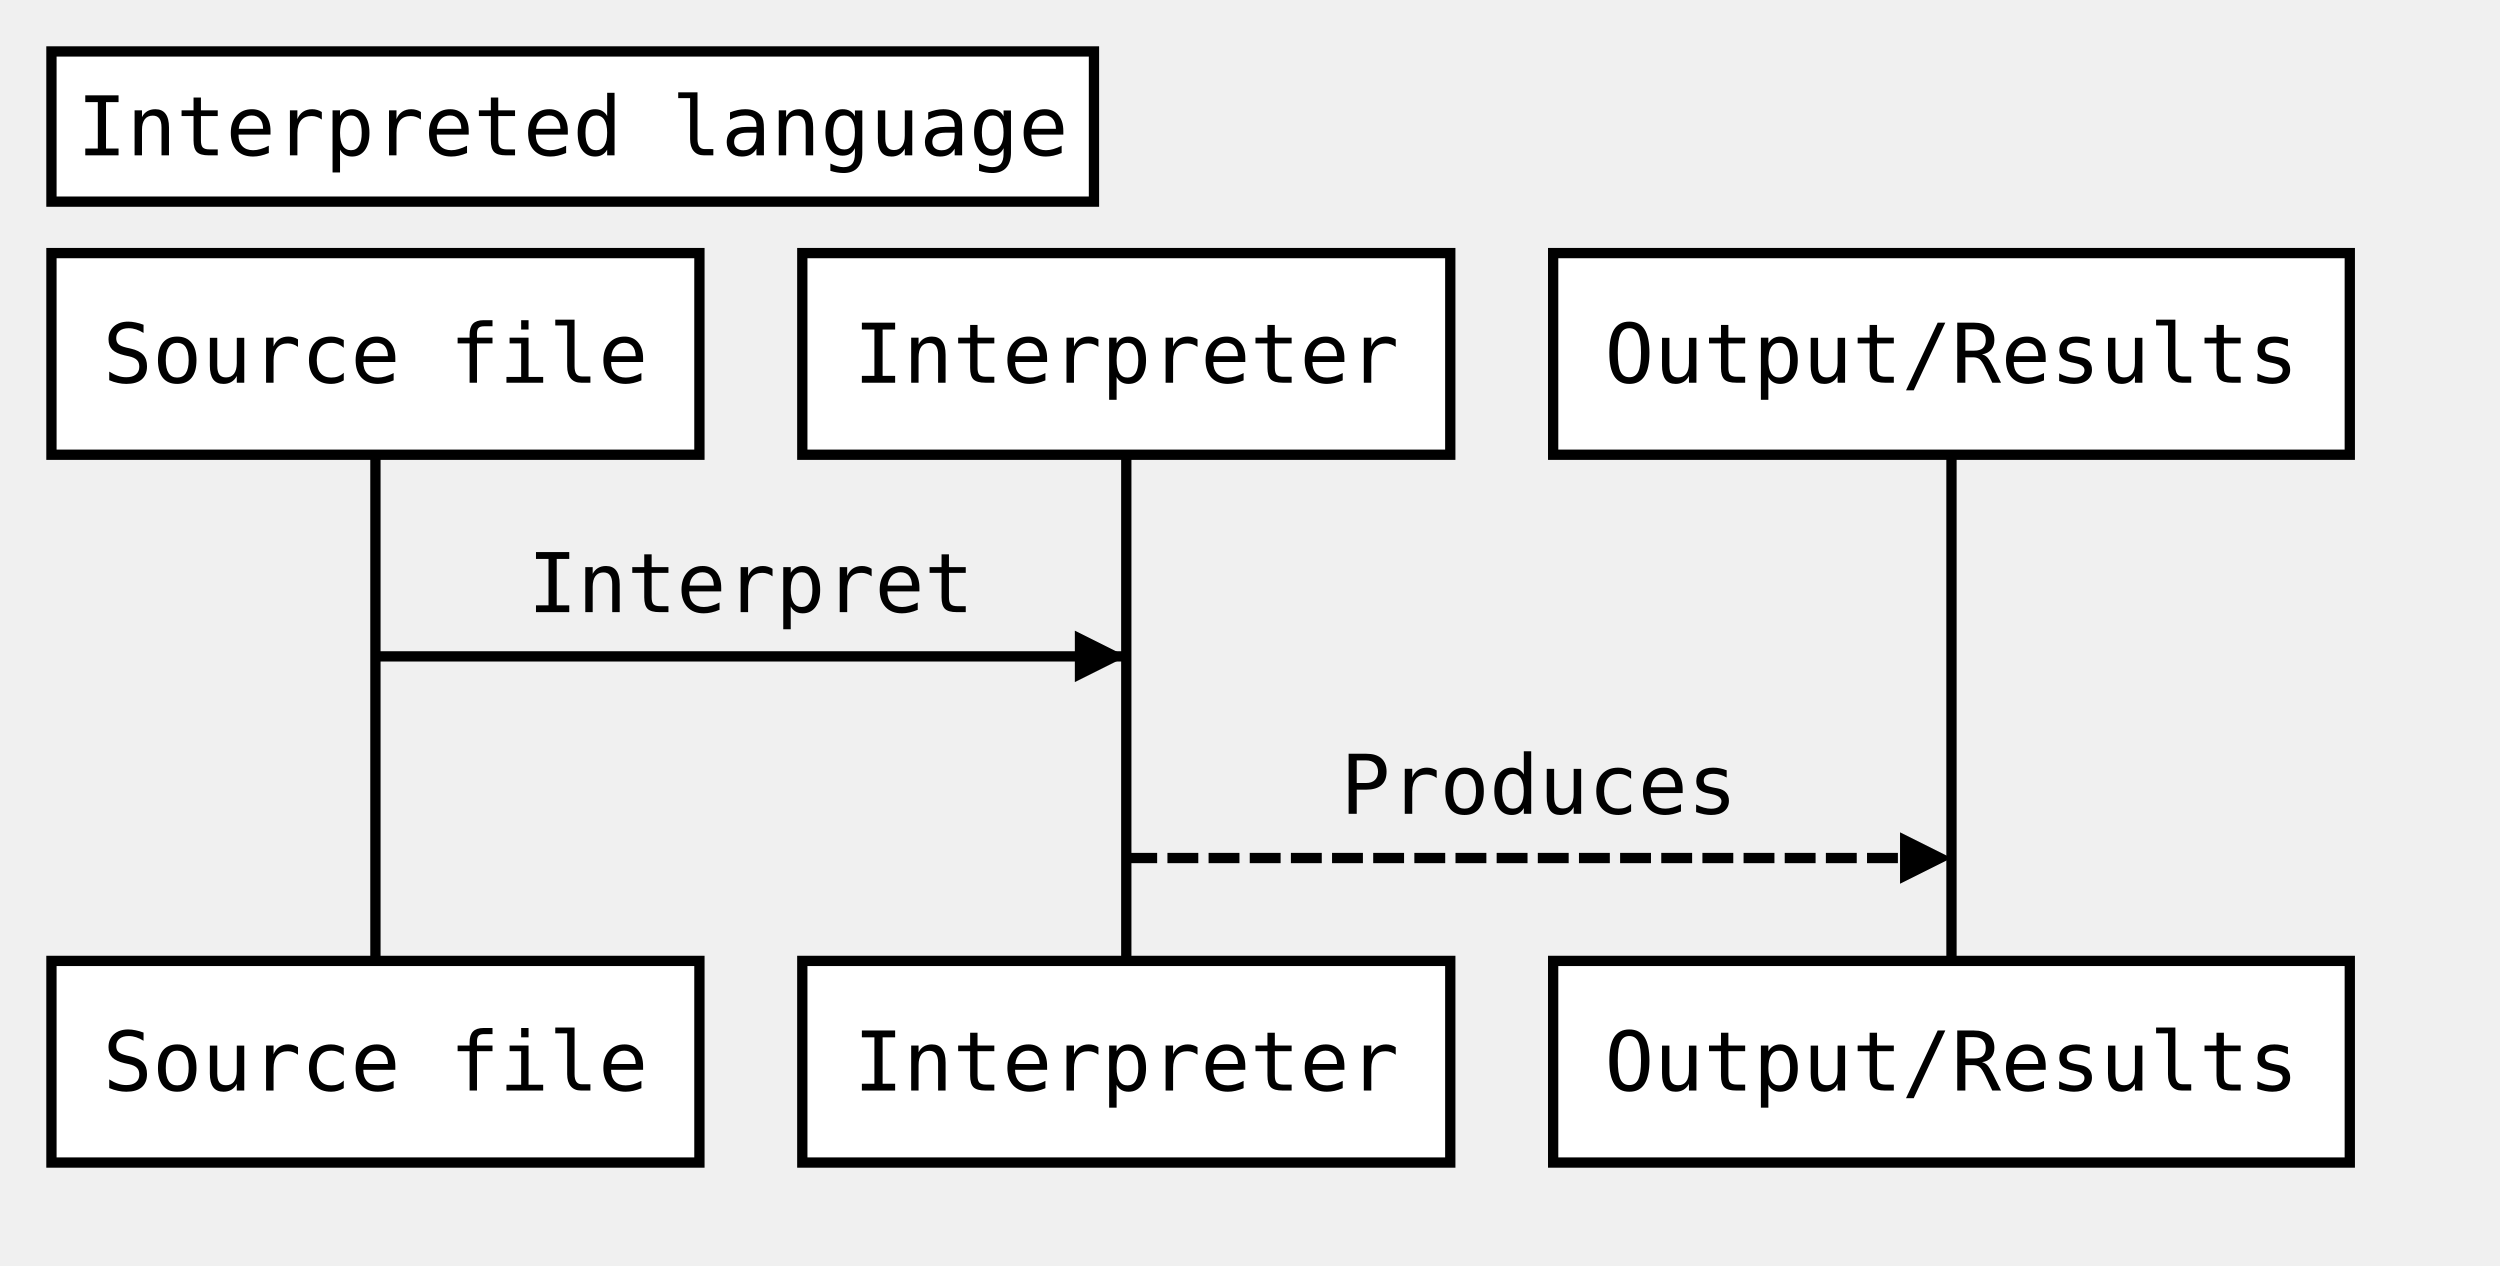
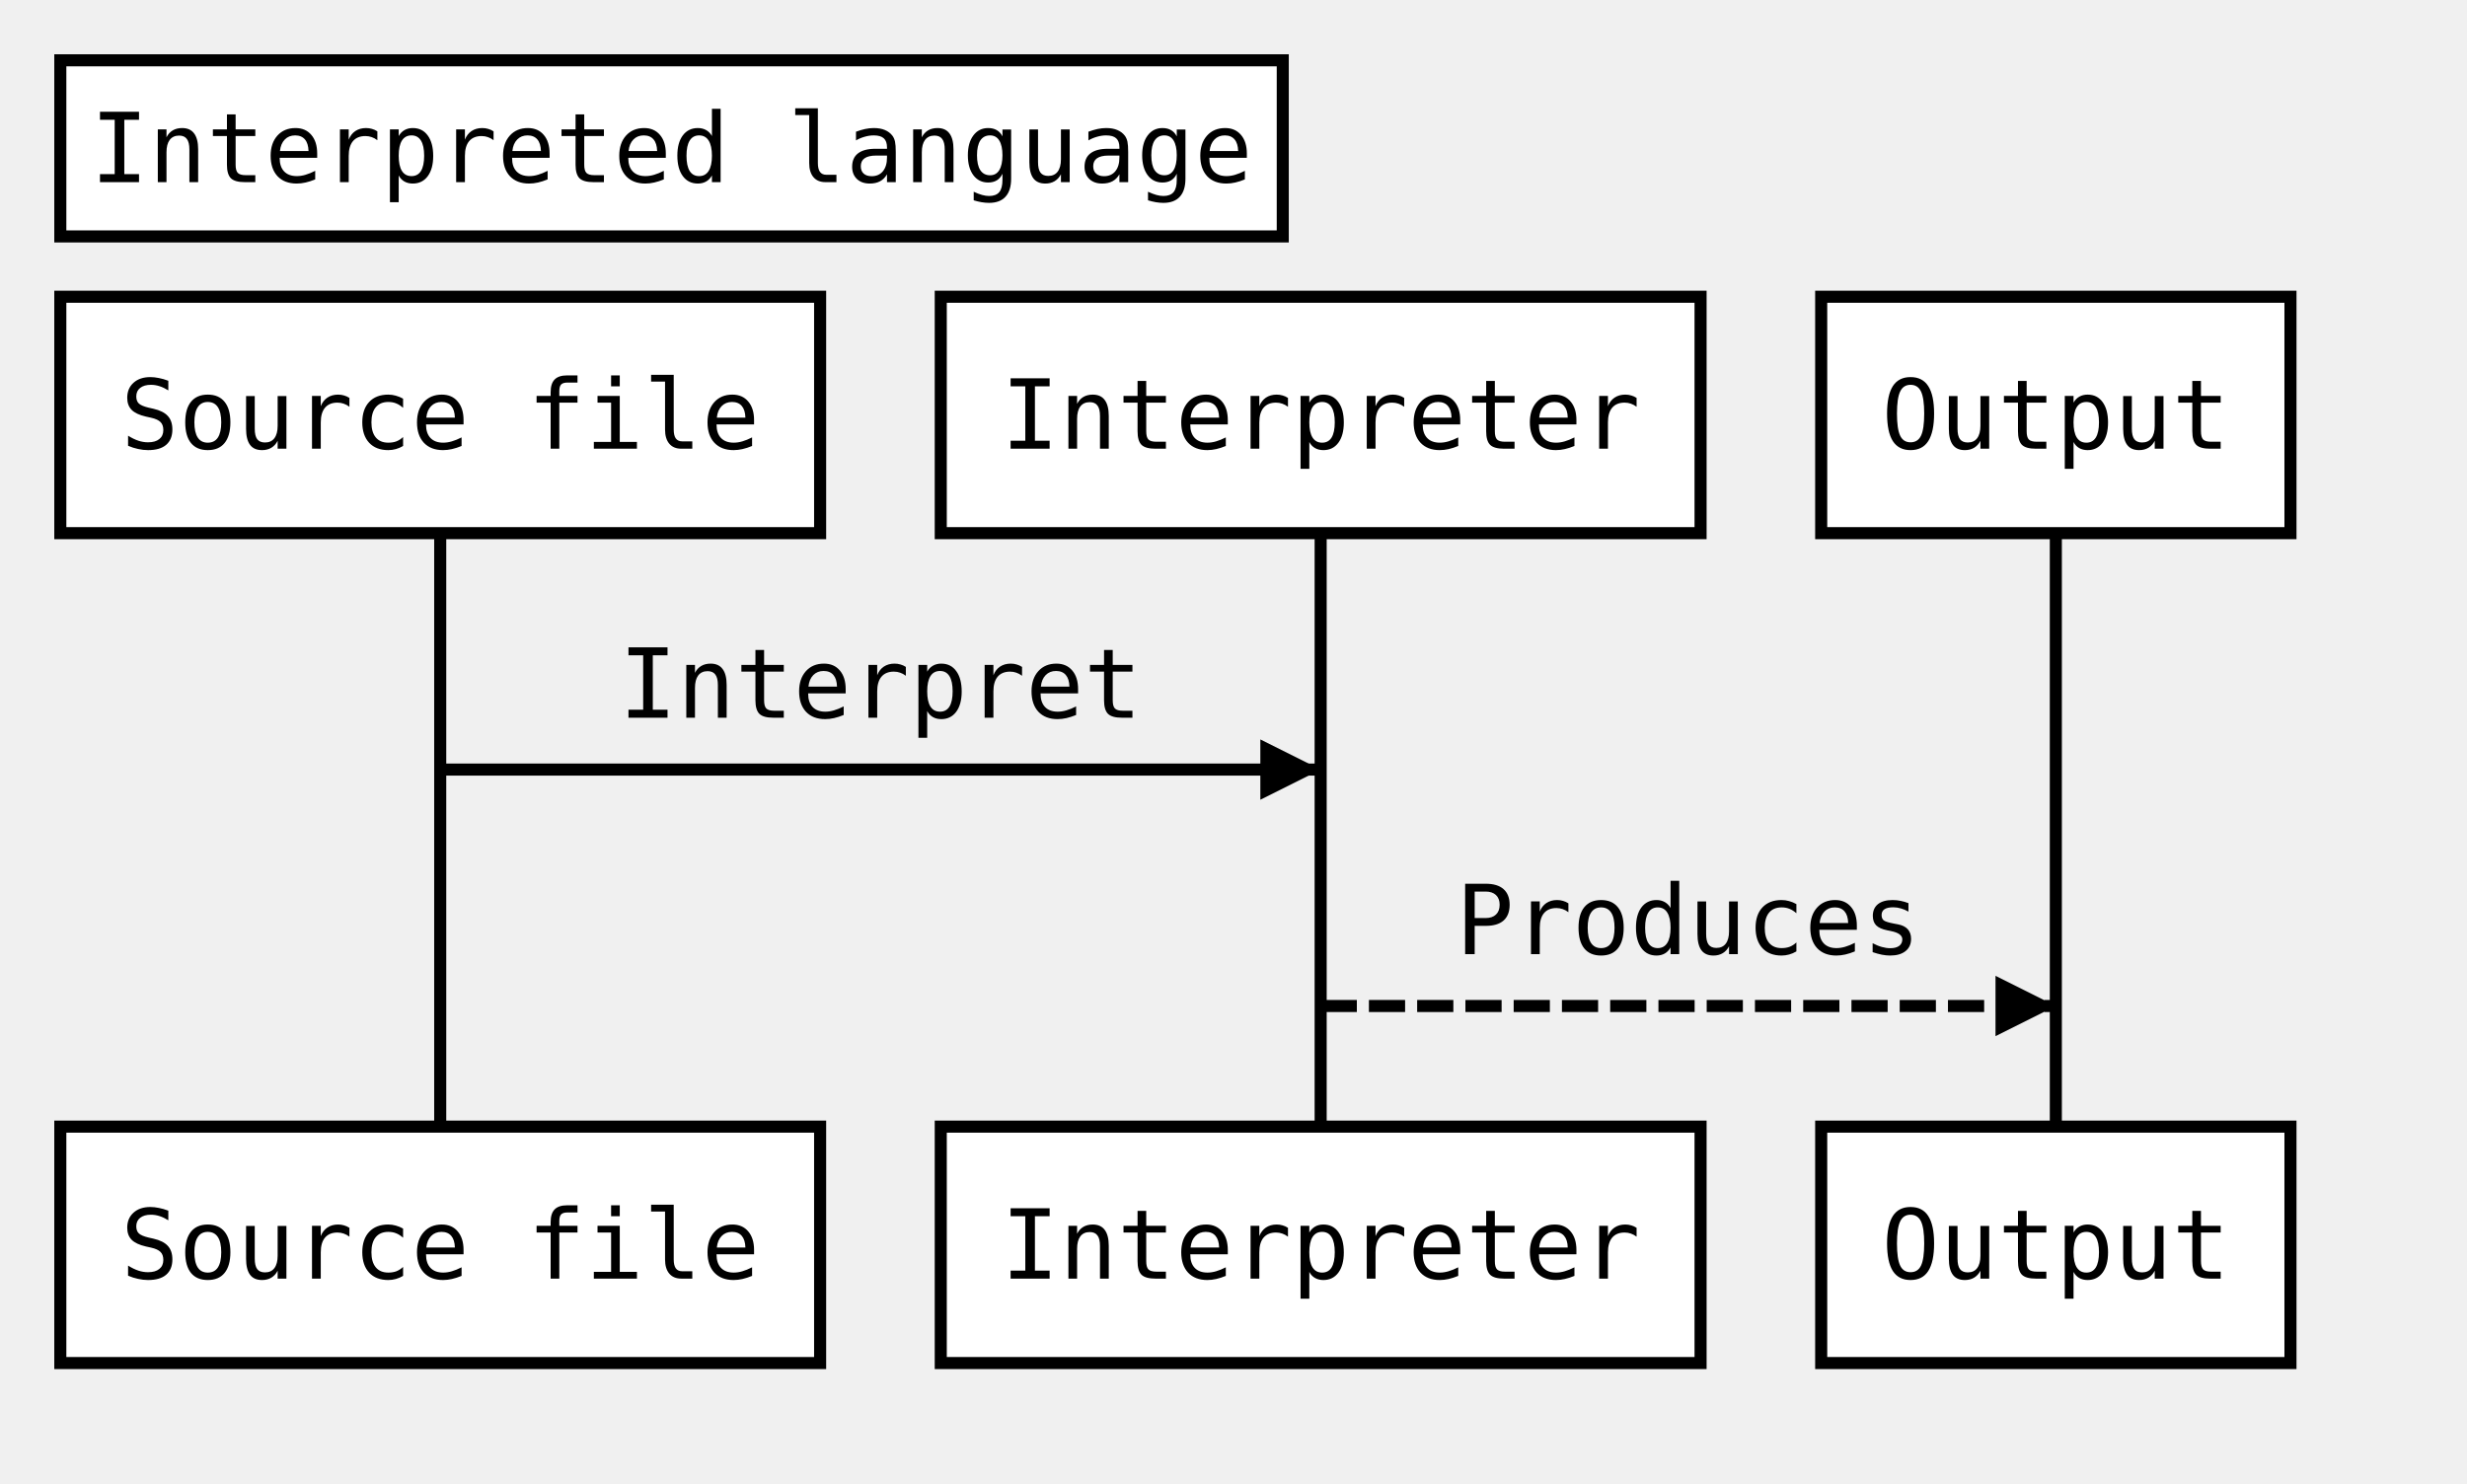
- <svg xmlns="http://www.w3.org/2000/svg" width="486" height="246">
+ <svg xmlns="http://www.w3.org/2000/svg" width="409" height="246">
  <source>title: Interpreted language

- Source file -&gt; Interpreter: Interpret
- Interpreter --&gt; Output/Results: Produces
+ Source file-&gt;Interpreter: Interpret
+ Interpreter--&gt;Output: Produces
+ 
</source>
  <defs>
    <marker viewBox="0 0 5 5" markerWidth="5" markerHeight="5" orient="auto" refX="5" refY="2.5" id="markerArrowBlock">
      <path d="M 0 0 L 5 2.5 L 0 5 z" />
    </marker>
    <marker viewBox="0 0 9.6 16" markerWidth="4" markerHeight="16" orient="auto" refX="9.6" refY="8" id="markerArrowOpen">
      <path d="M 9.6,8 1.92,16 0,13.7 5.76,8 0,2.286 1.92,0 9.6,8 z" />
    </marker>
  </defs>
  <g class="title">
    <rect x="10" y="10" width="202.667" height="29.2" style="stroke-width: 2px;" stroke="#000000" fill="#ffffff" />
    <text x="15" y="30.2" style="font-size: 16px; font-family: Andale Mono, monospace;">
      <tspan x="15">Interpreted language</tspan>
    </text>
  </g>
  <g class="actor">
    <rect x="10" y="49.2" width="125.967" height="39.2" style="stroke-width: 2px;" stroke="#000000" fill="#ffffff" />
    <text x="20" y="74.4" style="font-size: 16px; font-family: Andale Mono, monospace;">
      <tspan x="20">Source file</tspan>
    </text>
  </g>
  <g class="actor">
    <rect x="10" y="186.8" width="125.967" height="39.2" style="stroke-width: 2px;" stroke="#000000" fill="#ffffff" />
    <text x="20" y="212" style="font-size: 16px; font-family: Andale Mono, monospace;">
      <tspan x="20">Source file</tspan>
    </text>
  </g>
  <line x1="72.983" x2="72.983" y1="88.4" y2="186.8" style="stroke-width: 2px;" stroke="#000000" fill="none" />
  <g class="actor">
    <rect x="155.967" y="49.2" width="125.967" height="39.2" style="stroke-width: 2px;" stroke="#000000" fill="#ffffff" />
    <text x="165.967" y="74.4" style="font-size: 16px; font-family: Andale Mono, monospace;">
      <tspan x="165.967">Interpreter</tspan>
    </text>
  </g>
  <g class="actor">
    <rect x="155.967" y="186.8" width="125.967" height="39.2" style="stroke-width: 2px;" stroke="#000000" fill="#ffffff" />
    <text x="165.967" y="212" style="font-size: 16px; font-family: Andale Mono, monospace;">
      <tspan x="165.967">Interpreter</tspan>
    </text>
  </g>
  <line x1="218.95" x2="218.95" y1="88.4" y2="186.8" style="stroke-width: 2px;" stroke="#000000" fill="none" />
  <g class="actor">
-     <rect x="301.933" y="49.2" width="154.867" height="39.2" style="stroke-width: 2px;" stroke="#000000" fill="#ffffff" />
+     <rect x="301.933" y="49.2" width="77.8" height="39.2" style="stroke-width: 2px;" stroke="#000000" fill="#ffffff" />
    <text x="311.933" y="74.4" style="font-size: 16px; font-family: Andale Mono, monospace;">
-       <tspan x="311.933">Output/Results</tspan>
+       <tspan x="311.933">Output</tspan>
    </text>
  </g>
  <g class="actor">
-     <rect x="301.933" y="186.8" width="154.867" height="39.2" style="stroke-width: 2px;" stroke="#000000" fill="#ffffff" />
+     <rect x="301.933" y="186.8" width="77.8" height="39.2" style="stroke-width: 2px;" stroke="#000000" fill="#ffffff" />
    <text x="311.933" y="212" style="font-size: 16px; font-family: Andale Mono, monospace;">
-       <tspan x="311.933">Output/Results</tspan>
+       <tspan x="311.933">Output</tspan>
    </text>
  </g>
-   <line x1="379.367" x2="379.367" y1="88.4" y2="186.8" style="stroke-width: 2px;" stroke="#000000" fill="none" />
+   <line x1="340.833" x2="340.833" y1="88.4" y2="186.8" style="stroke-width: 2px;" stroke="#000000" fill="none" />
  <g class="signal">
    <text x="102.617" y="119" style="font-size: 16px; font-family: Andale Mono, monospace;">
      <tspan x="102.617">Interpret</tspan>
    </text>
    <line x1="72.983" x2="218.95" y1="127.6" y2="127.6" style="stroke-width: 2px; marker-end: url(&quot;#markerArrowBlock&quot;);" stroke="#000000" fill="none" />
  </g>
  <g class="signal">
-     <text x="260.625" y="158.2" style="font-size: 16px; font-family: Andale Mono, monospace;">
-       <tspan x="260.625">Produces</tspan>
+     <text x="241.358" y="158.2" style="font-size: 16px; font-family: Andale Mono, monospace;">
+       <tspan x="241.358">Produces</tspan>
    </text>
-     <line x1="218.95" x2="379.367" y1="166.8" y2="166.8" style="stroke-width: 2px; stroke-dasharray: 6px, 2px; marker-end: url(&quot;#markerArrowBlock&quot;);" stroke="#000000" fill="none" />
+     <line x1="218.95" x2="340.833" y1="166.8" y2="166.8" style="stroke-width: 2px; stroke-dasharray: 6px, 2px; marker-end: url(&quot;#markerArrowBlock&quot;);" stroke="#000000" fill="none" />
  </g>
</svg>
